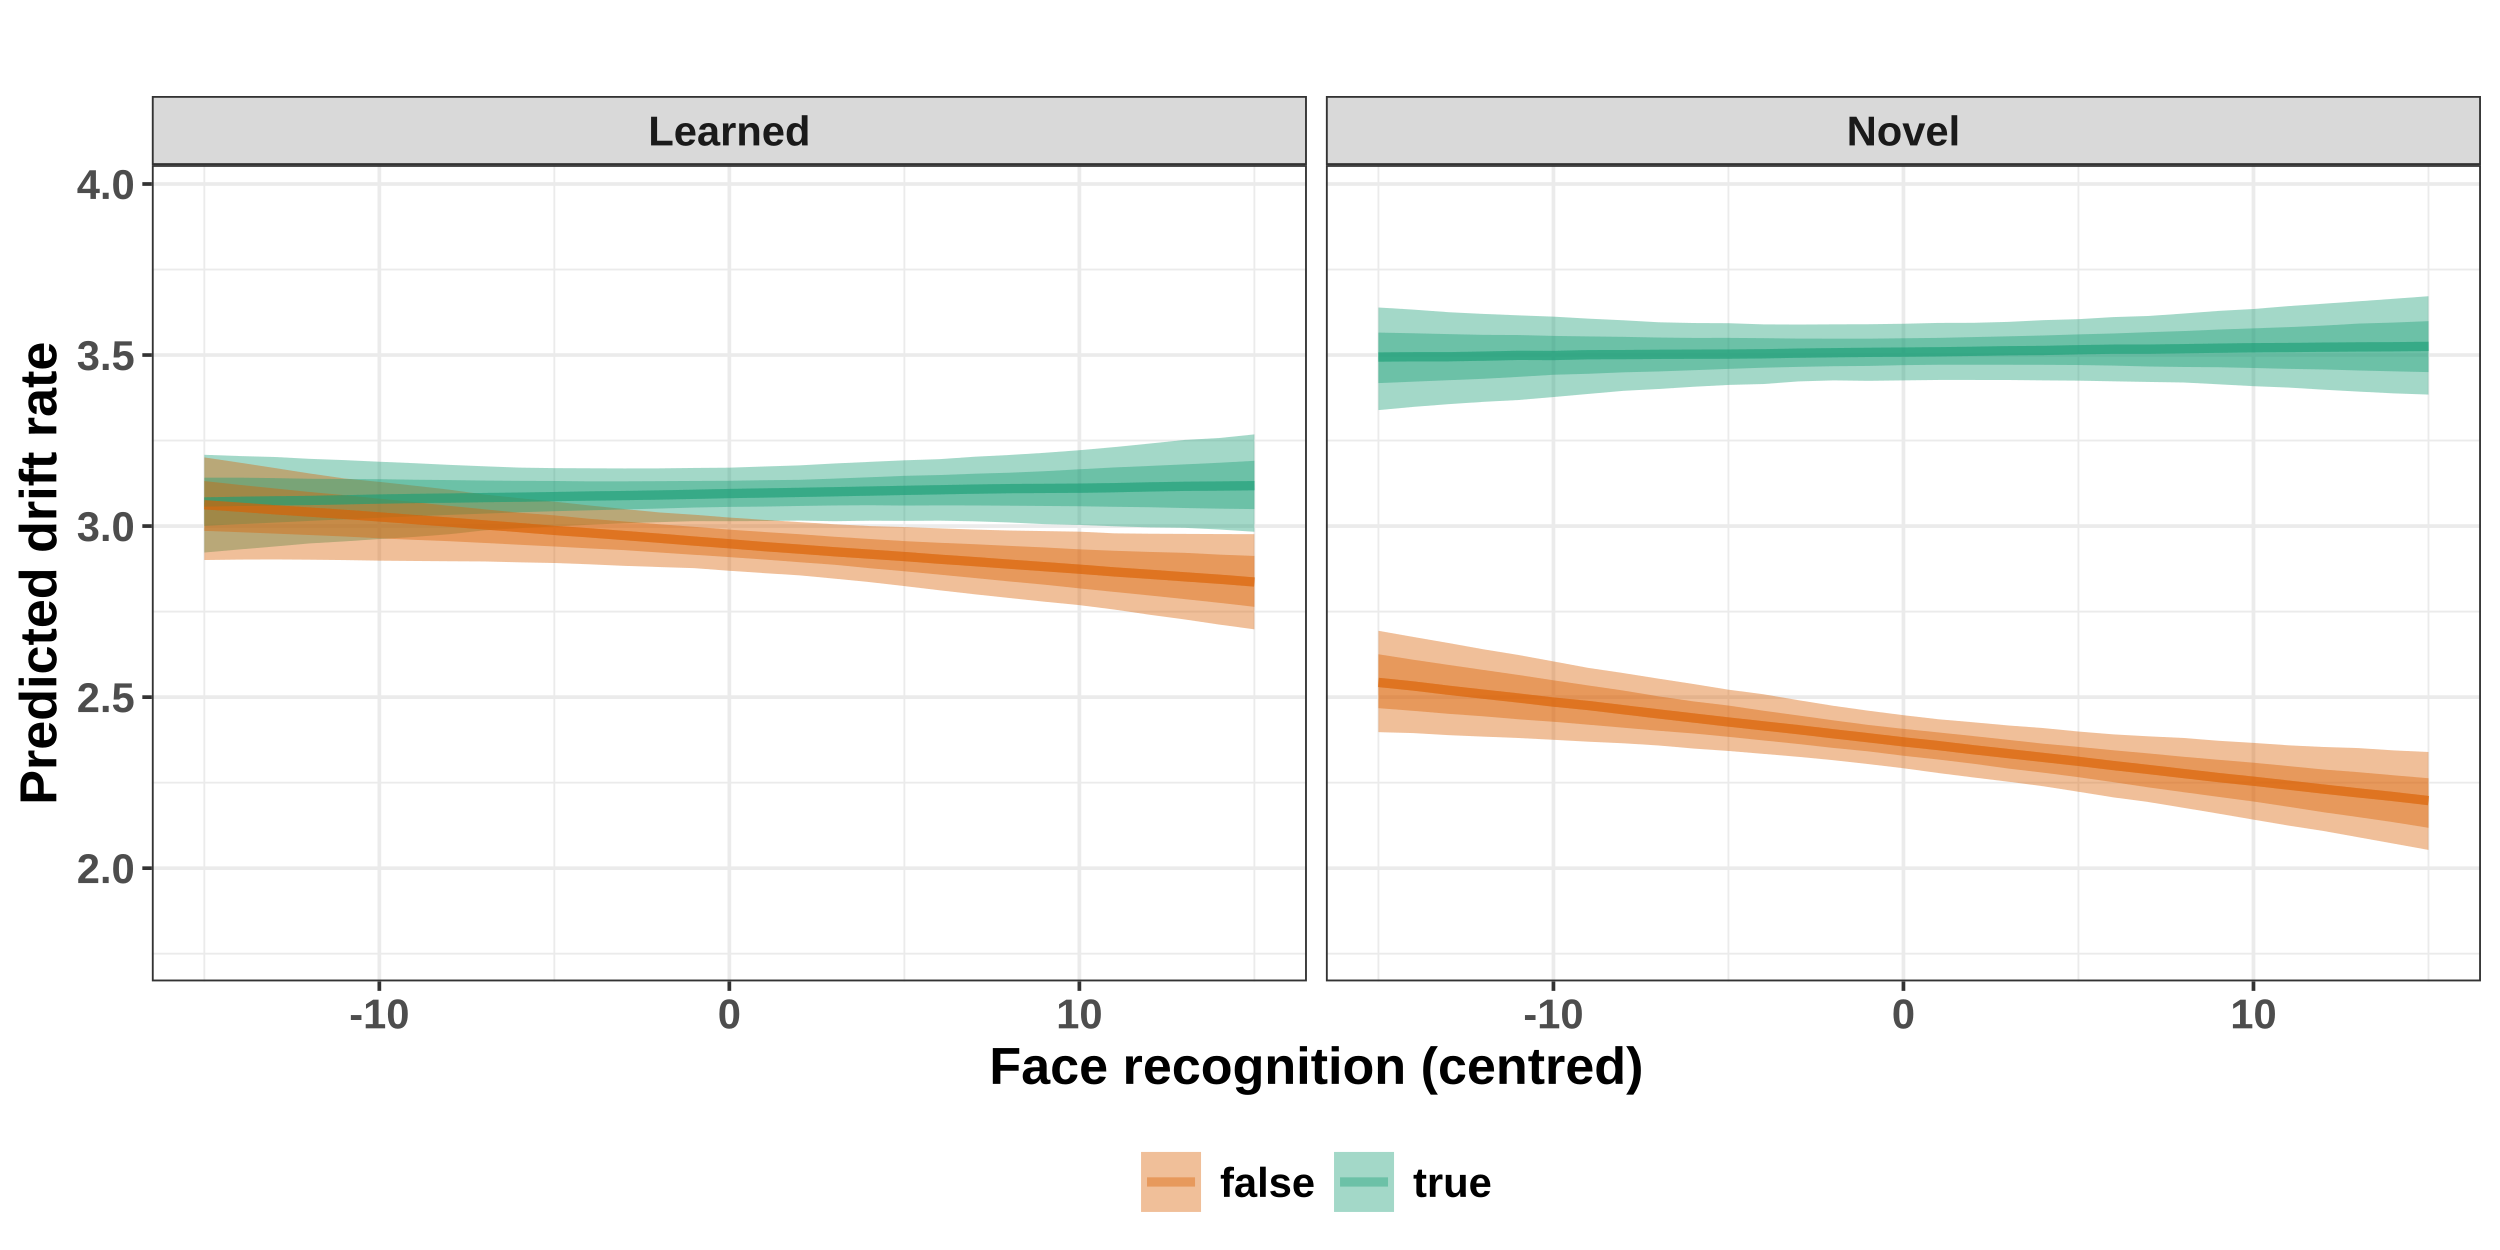
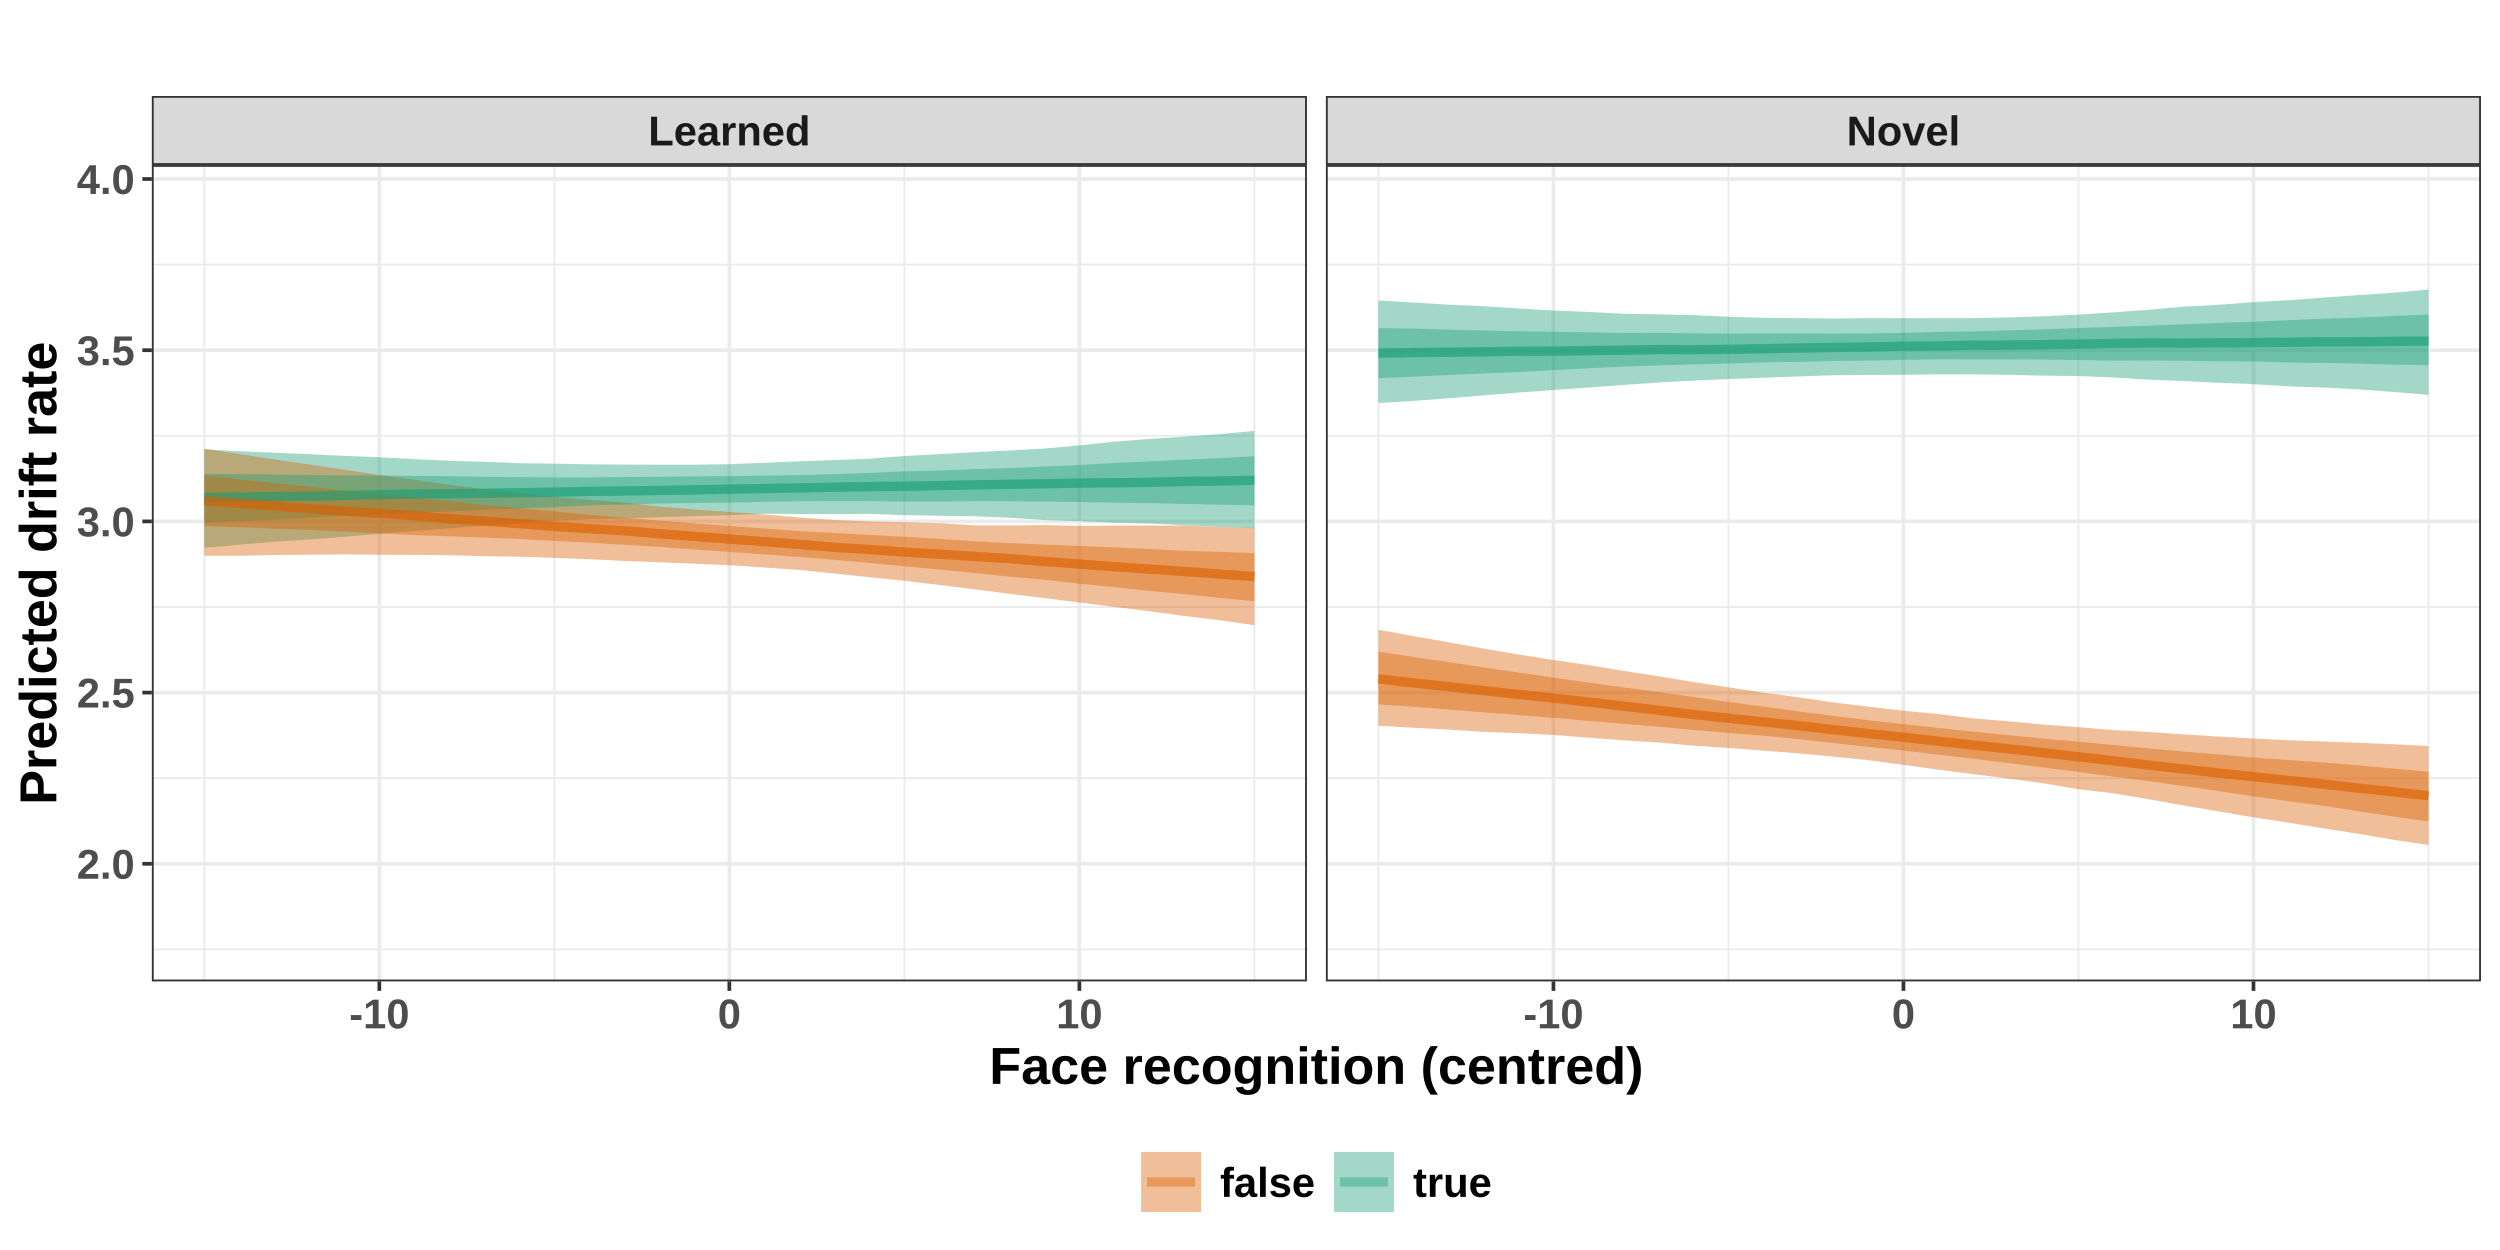
<svg xmlns="http://www.w3.org/2000/svg" width="720.00pt" height="360.00pt" viewBox="0 0 720.00 360.00">
  <g class="svglite">
    <defs>
      <style type="text/css">
    .svglite line, .svglite polyline, .svglite polygon, .svglite path, .svglite rect, .svglite circle {
      fill: none;
      stroke: #000000;
      stroke-linecap: round;
      stroke-linejoin: round;
      stroke-miterlimit: 10.00;
    }
    .svglite text {
      white-space: pre;
    }
    .svglite g.glyphgroup path {
      fill: inherit;
      stroke: none;
    }
  </style>
    </defs>
    <rect width="100%" height="100%" style="stroke: none; fill: #FFFFFF;" />
    <defs>
      <clipPath id="cpMC4wMHw3MjAuMDB8MC4wMHwzNjAuMDA=">
        <rect x="0.00" y="0.00" width="720.00" height="360.00" />
      </clipPath>
    </defs>
    <g clip-path="url(#cpMC4wMHw3MjAuMDB8MC4wMHwzNjAuMDA=)">
      <rect x="0.00" y="0.00" width="720.00" height="360.00" style="stroke-width: 1.07; stroke: #FFFFFF; fill: #FFFFFF;" />
    </g>
    <defs>
      <clipPath id="cpNDMuNzN8Mzc2LjM4fDQ3LjUzfDI4Mi42Mw==">
        <rect x="43.73" y="47.53" width="332.66" height="235.11" />
      </clipPath>
    </defs>
    <g clip-path="url(#cpNDMuNzN8Mzc2LjM4fDQ3LjUzfDI4Mi42Mw==)">
      <rect x="43.73" y="47.53" width="332.66" height="235.11" style="stroke-width: 1.07; stroke: none; fill: #FFFFFF;" />
-       <polyline points="43.73,274.66 376.38,274.66 " style="stroke-width: 0.53; stroke: #EBEBEB; stroke-linecap: butt;" />
-       <polyline points="43.73,225.40 376.38,225.40 " style="stroke-width: 0.53; stroke: #EBEBEB; stroke-linecap: butt;" />
-       <polyline points="43.73,176.14 376.38,176.14 " style="stroke-width: 0.53; stroke: #EBEBEB; stroke-linecap: butt;" />
-       <polyline points="43.73,126.88 376.38,126.88 " style="stroke-width: 0.53; stroke: #EBEBEB; stroke-linecap: butt;" />
-       <polyline points="43.73,77.62 376.38,77.62 " style="stroke-width: 0.53; stroke: #EBEBEB; stroke-linecap: butt;" />
+       <polyline points="43.73,273.43 376.38,273.43 " style="stroke-width: 0.53; stroke: #EBEBEB; stroke-linecap: butt;" />
+       <polyline points="43.73,224.12 376.38,224.12 " style="stroke-width: 0.53; stroke: #EBEBEB; stroke-linecap: butt;" />
+       <polyline points="43.73,174.82 376.38,174.82 " style="stroke-width: 0.53; stroke: #EBEBEB; stroke-linecap: butt;" />
+       <polyline points="43.73,125.51 376.38,125.51 " style="stroke-width: 0.53; stroke: #EBEBEB; stroke-linecap: butt;" />
+       <polyline points="43.73,76.21 376.38,76.21 " style="stroke-width: 0.53; stroke: #EBEBEB; stroke-linecap: butt;" />
      <polyline points="58.85,282.63 58.85,47.53 " style="stroke-width: 0.53; stroke: #EBEBEB; stroke-linecap: butt;" />
      <polyline points="159.65,282.63 159.65,47.53 " style="stroke-width: 0.53; stroke: #EBEBEB; stroke-linecap: butt;" />
      <polyline points="260.46,282.63 260.46,47.53 " style="stroke-width: 0.53; stroke: #EBEBEB; stroke-linecap: butt;" />
      <polyline points="361.26,282.63 361.26,47.53 " style="stroke-width: 0.53; stroke: #EBEBEB; stroke-linecap: butt;" />
-       <polyline points="43.73,250.03 376.38,250.03 " style="stroke-width: 1.07; stroke: #EBEBEB; stroke-linecap: butt;" />
-       <polyline points="43.73,200.77 376.38,200.77 " style="stroke-width: 1.07; stroke: #EBEBEB; stroke-linecap: butt;" />
-       <polyline points="43.73,151.51 376.38,151.51 " style="stroke-width: 1.07; stroke: #EBEBEB; stroke-linecap: butt;" />
-       <polyline points="43.73,102.25 376.38,102.25 " style="stroke-width: 1.07; stroke: #EBEBEB; stroke-linecap: butt;" />
-       <polyline points="43.73,52.99 376.38,52.99 " style="stroke-width: 1.07; stroke: #EBEBEB; stroke-linecap: butt;" />
+       <polyline points="43.73,248.78 376.38,248.78 " style="stroke-width: 1.07; stroke: #EBEBEB; stroke-linecap: butt;" />
+       <polyline points="43.73,199.47 376.38,199.47 " style="stroke-width: 1.07; stroke: #EBEBEB; stroke-linecap: butt;" />
+       <polyline points="43.73,150.16 376.38,150.16 " style="stroke-width: 1.07; stroke: #EBEBEB; stroke-linecap: butt;" />
+       <polyline points="43.73,100.86 376.38,100.86 " style="stroke-width: 1.07; stroke: #EBEBEB; stroke-linecap: butt;" />
+       <polyline points="43.73,51.55 376.38,51.55 " style="stroke-width: 1.07; stroke: #EBEBEB; stroke-linecap: butt;" />
      <polyline points="109.25,282.63 109.25,47.53 " style="stroke-width: 1.07; stroke: #EBEBEB; stroke-linecap: butt;" />
      <polyline points="210.05,282.63 210.05,47.53 " style="stroke-width: 1.07; stroke: #EBEBEB; stroke-linecap: butt;" />
      <polyline points="310.86,282.63 310.86,47.53 " style="stroke-width: 1.07; stroke: #EBEBEB; stroke-linecap: butt;" />
-       <polygon points="58.85,130.98 68.93,131.34 79.01,131.61 89.09,132.14 99.17,132.51 109.25,132.98 119.33,133.40 129.41,133.88 139.49,134.29 149.57,134.67 159.65,134.82 169.73,134.87 179.81,134.91 189.89,134.89 199.97,134.77 210.05,134.69 220.14,134.35 230.22,134.03 240.30,133.48 250.38,133.02 260.46,132.57 270.54,132.24 280.62,131.54 290.70,131.03 300.78,130.41 310.86,129.66 320.94,128.76 331.02,127.75 341.10,126.70 351.18,126.14 361.26,125.10 361.26,153.15 351.18,152.50 341.10,152.01 331.02,151.88 320.94,151.57 310.86,151.19 300.78,150.95 290.70,150.47 280.62,150.14 270.54,149.95 260.46,150.02 250.38,149.96 240.30,150.11 230.22,149.93 220.14,150.05 210.05,150.11 199.97,150.09 189.89,150.38 179.81,150.69 169.73,151.13 159.65,151.62 149.57,152.11 139.49,152.74 129.41,153.85 119.33,154.63 109.25,155.24 99.17,155.92 89.09,156.51 79.01,157.40 68.93,158.24 58.85,159.13 " style="stroke-width: 0.00; stroke: none; stroke-linecap: butt; fill: #1B9E77; fill-opacity: 0.40;" />
-       <polygon points="58.85,131.74 68.93,133.23 79.01,134.78 89.09,136.35 99.17,137.80 109.25,138.78 119.33,139.88 129.41,141.03 139.49,142.43 149.57,143.47 159.65,144.47 169.73,145.57 179.81,146.61 189.89,147.58 199.97,148.25 210.05,149.05 220.14,149.73 230.22,150.37 240.30,150.98 250.38,151.50 260.46,151.79 270.54,152.16 280.62,152.51 290.70,152.79 300.78,152.95 310.86,153.12 320.94,153.60 331.02,153.71 341.10,153.76 351.18,153.81 361.26,153.84 361.26,181.25 351.18,179.89 341.10,178.39 331.02,177.04 320.94,175.56 310.86,174.28 300.78,173.29 290.70,172.23 280.62,171.15 270.54,170.00 260.46,168.80 250.38,167.64 240.30,166.65 230.22,165.70 220.14,165.07 210.05,164.39 199.97,163.63 189.89,163.31 179.81,162.97 169.73,162.52 159.65,162.15 149.57,161.95 139.49,161.70 129.41,161.64 119.33,161.56 109.25,161.47 99.17,161.30 89.09,161.19 79.01,161.12 68.93,161.16 58.85,161.29 " style="stroke-width: 0.00; stroke: none; stroke-linecap: butt; fill: #D95F02; fill-opacity: 0.40;" />
-       <polygon points="58.85,137.57 68.93,137.56 79.01,137.69 89.09,137.88 99.17,137.95 109.25,138.00 119.33,138.16 129.41,138.26 139.49,138.40 149.57,138.48 159.65,138.52 169.73,138.63 179.81,138.62 189.89,138.57 199.97,138.51 210.05,138.46 220.14,138.30 230.22,138.19 240.30,137.84 250.38,137.45 260.46,137.04 270.54,136.81 280.62,136.43 290.70,136.14 300.78,135.71 310.86,135.15 320.94,134.62 331.02,134.19 341.10,133.74 351.18,133.27 361.26,132.71 361.26,146.62 351.18,146.49 341.10,146.31 331.02,146.08 320.94,145.96 310.86,145.80 300.78,145.72 290.70,145.64 280.62,145.57 270.54,145.55 260.46,145.60 250.38,145.51 240.30,145.57 230.22,145.72 220.14,145.89 210.05,145.99 199.97,146.17 189.89,146.46 179.81,146.72 169.73,146.97 159.65,147.23 149.57,147.54 139.49,147.93 129.41,148.29 119.33,148.68 109.25,149.10 99.17,149.56 89.09,150.02 79.01,150.51 68.93,150.96 58.85,151.46 " style="stroke-width: 0.00; stroke: none; stroke-linecap: butt; fill: #1B9E77; fill-opacity: 0.40;" />
-       <polygon points="58.85,138.54 68.93,139.64 79.01,140.66 89.09,141.68 99.17,142.61 109.25,143.62 119.33,144.62 129.41,145.69 139.49,146.67 149.57,147.66 159.65,148.42 169.73,149.41 179.81,150.20 189.89,150.99 199.97,151.73 210.05,152.53 220.14,153.22 230.22,153.85 240.30,154.58 250.38,155.22 260.46,155.84 270.54,156.32 280.62,156.73 290.70,157.21 300.78,157.66 310.86,158.21 320.94,158.62 331.02,158.95 341.10,159.21 351.18,159.73 361.26,160.12 361.26,174.77 351.18,173.62 341.10,172.54 331.02,171.49 320.94,170.48 310.86,169.46 300.78,168.39 290.70,167.46 280.62,166.47 270.54,165.50 260.46,164.53 250.38,163.64 240.30,162.65 230.22,161.92 220.14,161.15 210.05,160.45 199.97,159.79 189.89,159.12 179.81,158.44 169.73,157.94 159.65,157.39 149.57,156.89 139.49,156.37 129.41,155.87 119.33,155.48 109.25,155.04 99.17,154.51 89.09,154.09 79.01,153.67 68.93,153.27 58.85,152.89 " style="stroke-width: 0.00; stroke: none; stroke-linecap: butt; fill: #D95F02; fill-opacity: 0.40;" />
-       <polyline points="58.85,144.57 68.93,144.39 79.01,144.25 89.09,144.14 99.17,143.94 109.25,143.73 119.33,143.56 129.41,143.45 139.49,143.30 149.57,143.19 159.65,143.02 169.73,142.85 179.81,142.72 189.89,142.56 199.97,142.36 210.05,142.14 220.14,141.98 230.22,141.81 240.30,141.62 250.38,141.43 260.46,141.23 270.54,141.05 280.62,140.87 290.70,140.72 300.78,140.66 310.86,140.60 320.94,140.45 331.02,140.23 341.10,140.06 351.18,139.98 361.26,139.87 " style="stroke-width: 2.67; stroke: #1B9E77; stroke-opacity: 0.40; stroke-linecap: butt;" />
-       <polyline points="58.85,144.57 68.93,144.39 79.01,144.25 89.09,144.14 99.17,143.94 109.25,143.73 119.33,143.56 129.41,143.45 139.49,143.30 149.57,143.19 159.65,143.02 169.73,142.85 179.81,142.72 189.89,142.56 199.97,142.36 210.05,142.14 220.14,141.98 230.22,141.81 240.30,141.62 250.38,141.43 260.46,141.23 270.54,141.05 280.62,140.87 290.70,140.72 300.78,140.66 310.86,140.60 320.94,140.45 331.02,140.23 341.10,140.06 351.18,139.98 361.26,139.87 " style="stroke-width: 2.67; stroke: #1B9E77; stroke-opacity: 0.40; stroke-linecap: butt;" />
-       <polyline points="58.85,145.37 68.93,146.07 79.01,146.81 89.09,147.48 99.17,148.14 109.25,148.87 119.33,149.63 129.41,150.37 139.49,151.17 149.57,151.94 159.65,152.76 169.73,153.46 179.81,154.23 189.89,155.01 199.97,155.83 210.05,156.60 220.14,157.43 230.22,158.15 240.30,158.91 250.38,159.59 260.46,160.29 270.54,161.05 280.62,161.74 290.70,162.48 300.78,163.20 310.86,163.92 320.94,164.71 331.02,165.39 341.10,166.12 351.18,166.82 361.26,167.62 " style="stroke-width: 2.67; stroke: #D95F02; stroke-opacity: 0.40; stroke-linecap: butt;" />
-       <polyline points="58.85,145.37 68.93,146.07 79.01,146.81 89.09,147.48 99.17,148.14 109.25,148.87 119.33,149.63 129.41,150.37 139.49,151.17 149.57,151.94 159.65,152.76 169.73,153.46 179.81,154.23 189.89,155.01 199.97,155.83 210.05,156.60 220.14,157.43 230.22,158.15 240.30,158.91 250.38,159.59 260.46,160.29 270.54,161.05 280.62,161.74 290.70,162.48 300.78,163.20 310.86,163.92 320.94,164.71 331.02,165.39 341.10,166.12 351.18,166.82 361.26,167.62 " style="stroke-width: 2.67; stroke: #D95F02; stroke-opacity: 0.40; stroke-linecap: butt;" />
+       <polygon points="58.85,129.41 68.93,129.95 79.01,130.39 89.09,130.82 99.17,131.29 109.25,131.68 119.33,132.23 129.41,132.70 139.49,133.00 149.57,133.39 159.65,133.53 169.73,133.73 179.81,133.80 189.89,133.84 199.97,133.85 210.05,133.67 220.14,133.29 230.22,132.84 240.30,132.50 250.38,132.10 260.46,131.33 270.54,130.80 280.62,130.22 290.70,129.75 300.78,129.18 310.86,128.27 320.94,127.19 331.02,126.41 341.10,125.75 351.18,125.04 361.26,124.09 361.26,152.14 351.18,151.75 341.10,151.28 331.02,150.77 320.94,150.55 310.86,150.11 300.78,149.77 290.70,149.10 280.62,148.69 270.54,148.54 260.46,148.35 250.38,148.00 240.30,148.06 230.22,148.04 220.14,147.95 210.05,148.39 199.97,148.64 189.89,148.98 179.81,149.33 169.73,149.48 159.65,150.06 149.57,150.76 139.49,151.40 129.41,152.14 119.33,152.94 109.25,153.71 99.17,154.59 89.09,155.36 79.01,156.02 68.93,156.86 58.85,157.74 " style="stroke-width: 0.00; stroke: none; stroke-linecap: butt; fill: #1B9E77; fill-opacity: 0.40;" />
+       <polygon points="58.85,129.23 68.93,130.78 79.01,132.30 89.09,133.78 99.17,135.30 109.25,136.79 119.33,138.18 129.41,139.64 139.49,140.90 149.57,141.97 159.65,143.06 169.73,143.96 179.81,144.76 189.89,145.89 199.97,146.71 210.05,147.45 220.14,148.14 230.22,149.02 240.30,149.75 250.38,150.17 260.46,150.39 270.54,150.68 280.62,151.29 290.70,151.32 300.78,151.23 310.86,151.47 320.94,151.37 331.02,151.35 341.10,151.35 351.18,151.76 361.26,152.04 361.26,180.06 351.18,178.62 341.10,177.41 331.02,176.04 320.94,174.81 310.86,173.53 300.78,172.26 290.70,171.02 280.62,169.71 270.54,168.48 260.46,167.27 250.38,166.24 240.30,165.17 230.22,164.16 220.14,163.44 210.05,162.77 199.97,162.34 189.89,161.94 179.81,161.55 169.73,161.05 159.65,160.67 149.57,160.34 139.49,160.16 129.41,159.91 119.33,159.80 109.25,159.76 99.17,159.67 89.09,159.77 79.01,159.84 68.93,160.07 58.85,160.07 " style="stroke-width: 0.00; stroke: none; stroke-linecap: butt; fill: #D95F02; fill-opacity: 0.40;" />
+       <polygon points="58.85,136.48 68.93,136.58 79.01,136.68 89.09,136.80 99.17,136.92 109.25,136.96 119.33,137.04 129.41,137.14 139.49,137.32 149.57,137.42 159.65,137.52 169.73,137.52 179.81,137.37 189.89,137.31 199.97,137.20 210.05,137.12 220.14,137.00 230.22,136.82 240.30,136.55 250.38,136.21 260.46,135.76 270.54,135.52 280.62,135.10 290.70,134.82 300.78,134.36 310.86,133.91 320.94,133.32 331.02,132.88 341.10,132.38 351.18,131.95 361.26,131.38 361.26,145.53 351.18,145.34 341.10,145.15 331.02,144.89 320.94,144.74 310.86,144.57 300.78,144.45 290.70,144.36 280.62,144.35 270.54,144.43 260.46,144.46 250.38,144.34 240.30,144.32 230.22,144.37 220.14,144.54 210.05,144.73 199.97,144.84 189.89,145.02 179.81,145.29 169.73,145.56 159.65,146.00 149.57,146.43 139.49,146.87 129.41,147.26 119.33,147.74 109.25,148.19 99.17,148.55 89.09,149.06 79.01,149.68 68.93,150.11 58.85,150.61 " style="stroke-width: 0.00; stroke: none; stroke-linecap: butt; fill: #1B9E77; fill-opacity: 0.40;" />
+       <polygon points="58.85,136.91 68.93,138.02 79.01,139.14 89.09,140.20 99.17,141.26 109.25,142.22 119.33,143.26 129.41,144.38 139.49,145.45 149.57,146.34 159.65,147.28 169.73,148.25 179.81,149.14 189.89,149.93 199.97,150.75 210.05,151.48 220.14,152.19 230.22,152.96 240.30,153.50 250.38,154.05 260.46,154.58 270.54,155.18 280.62,155.88 290.70,156.41 300.78,156.83 310.86,157.25 320.94,157.62 331.02,158.12 341.10,158.62 351.18,158.94 361.26,159.28 361.26,173.15 351.18,172.18 341.10,171.12 331.02,170.18 320.94,169.11 310.86,168.10 300.78,166.98 290.70,166.08 280.62,165.01 270.54,164.04 260.46,163.09 250.38,162.14 240.30,161.25 230.22,160.40 220.14,159.67 210.05,158.94 199.97,158.28 189.89,157.50 179.81,156.89 169.73,156.29 159.65,155.78 149.57,155.25 139.49,154.83 129.41,154.45 119.33,154.12 109.25,153.60 99.17,153.11 89.09,152.62 79.01,152.27 68.93,151.81 58.85,151.52 " style="stroke-width: 0.00; stroke: none; stroke-linecap: butt; fill: #D95F02; fill-opacity: 0.40;" />
+       <polyline points="58.85,143.30 68.93,143.18 79.01,142.98 89.09,142.91 99.17,142.69 109.25,142.43 119.33,142.29 129.41,142.19 139.49,142.08 149.57,141.89 159.65,141.74 169.73,141.52 179.81,141.40 189.89,141.23 199.97,141.09 210.05,140.88 220.14,140.71 230.22,140.51 240.30,140.30 250.38,140.14 260.46,140.04 270.54,139.85 280.62,139.63 290.70,139.48 300.78,139.32 310.86,139.13 320.94,139.04 331.02,138.91 341.10,138.66 351.18,138.52 361.26,138.34 " style="stroke-width: 2.67; stroke: #1B9E77; stroke-opacity: 0.40; stroke-linecap: butt;" />
+       <polyline points="58.85,143.30 68.93,143.18 79.01,142.98 89.09,142.91 99.17,142.69 109.25,142.43 119.33,142.29 129.41,142.19 139.49,142.08 149.57,141.89 159.65,141.74 169.73,141.52 179.81,141.40 189.89,141.23 199.97,141.09 210.05,140.88 220.14,140.71 230.22,140.51 240.30,140.30 250.38,140.14 260.46,140.04 270.54,139.85 280.62,139.63 290.70,139.48 300.78,139.32 310.86,139.13 320.94,139.04 331.02,138.91 341.10,138.66 351.18,138.52 361.26,138.34 " style="stroke-width: 2.67; stroke: #1B9E77; stroke-opacity: 0.40; stroke-linecap: butt;" />
+       <polyline points="58.85,144.22 68.93,144.94 79.01,145.72 89.09,146.50 99.17,147.23 109.25,147.84 119.33,148.54 129.41,149.39 139.49,150.08 149.57,150.81 159.65,151.61 169.73,152.26 179.81,152.86 189.89,153.71 199.97,154.48 210.05,155.25 220.14,155.99 230.22,156.78 240.30,157.64 250.38,158.26 260.46,159.00 270.54,159.60 280.62,160.25 290.70,160.88 300.78,161.71 310.86,162.45 320.94,163.22 331.02,163.90 341.10,164.59 351.18,165.33 361.26,166.07 " style="stroke-width: 2.67; stroke: #D95F02; stroke-opacity: 0.40; stroke-linecap: butt;" />
+       <polyline points="58.85,144.22 68.93,144.94 79.01,145.72 89.09,146.50 99.17,147.23 109.25,147.84 119.33,148.54 129.41,149.39 139.49,150.08 149.57,150.81 159.65,151.61 169.73,152.26 179.81,152.86 189.89,153.71 199.97,154.48 210.05,155.25 220.14,155.99 230.22,156.78 240.30,157.64 250.38,158.26 260.46,159.00 270.54,159.60 280.62,160.25 290.70,160.88 300.78,161.71 310.86,162.45 320.94,163.22 331.02,163.90 341.10,164.59 351.18,165.33 361.26,166.07 " style="stroke-width: 2.67; stroke: #D95F02; stroke-opacity: 0.40; stroke-linecap: butt;" />
      <rect x="43.73" y="47.53" width="332.66" height="235.11" style="stroke-width: 1.07; stroke: #333333;" />
    </g>
    <g clip-path="url(#cpMC4wMHw3MjAuMDB8MC4wMHwzNjAuMDA=)">
</g>
    <defs>
      <clipPath id="cpMzgxLjg2fDcxNC41Mnw0Ny41M3wyODIuNjM=">
        <rect x="381.86" y="47.53" width="332.66" height="235.11" />
      </clipPath>
    </defs>
    <g clip-path="url(#cpMzgxLjg2fDcxNC41Mnw0Ny41M3wyODIuNjM=)">
      <rect x="381.86" y="47.53" width="332.66" height="235.11" style="stroke-width: 1.07; stroke: none; fill: #FFFFFF;" />
-       <polyline points="381.86,274.66 714.52,274.66 " style="stroke-width: 0.53; stroke: #EBEBEB; stroke-linecap: butt;" />
-       <polyline points="381.86,225.40 714.52,225.40 " style="stroke-width: 0.53; stroke: #EBEBEB; stroke-linecap: butt;" />
-       <polyline points="381.86,176.14 714.52,176.14 " style="stroke-width: 0.53; stroke: #EBEBEB; stroke-linecap: butt;" />
-       <polyline points="381.86,126.88 714.52,126.88 " style="stroke-width: 0.53; stroke: #EBEBEB; stroke-linecap: butt;" />
-       <polyline points="381.86,77.62 714.52,77.62 " style="stroke-width: 0.53; stroke: #EBEBEB; stroke-linecap: butt;" />
+       <polyline points="381.86,273.43 714.52,273.43 " style="stroke-width: 0.53; stroke: #EBEBEB; stroke-linecap: butt;" />
+       <polyline points="381.86,224.12 714.52,224.12 " style="stroke-width: 0.53; stroke: #EBEBEB; stroke-linecap: butt;" />
+       <polyline points="381.86,174.82 714.52,174.82 " style="stroke-width: 0.53; stroke: #EBEBEB; stroke-linecap: butt;" />
+       <polyline points="381.86,125.51 714.52,125.51 " style="stroke-width: 0.53; stroke: #EBEBEB; stroke-linecap: butt;" />
+       <polyline points="381.86,76.21 714.52,76.21 " style="stroke-width: 0.53; stroke: #EBEBEB; stroke-linecap: butt;" />
      <polyline points="396.98,282.63 396.98,47.53 " style="stroke-width: 0.53; stroke: #EBEBEB; stroke-linecap: butt;" />
      <polyline points="497.79,282.63 497.79,47.53 " style="stroke-width: 0.53; stroke: #EBEBEB; stroke-linecap: butt;" />
      <polyline points="598.59,282.63 598.59,47.53 " style="stroke-width: 0.53; stroke: #EBEBEB; stroke-linecap: butt;" />
      <polyline points="699.40,282.63 699.40,47.53 " style="stroke-width: 0.53; stroke: #EBEBEB; stroke-linecap: butt;" />
-       <polyline points="381.86,250.03 714.52,250.03 " style="stroke-width: 1.07; stroke: #EBEBEB; stroke-linecap: butt;" />
-       <polyline points="381.86,200.77 714.52,200.77 " style="stroke-width: 1.07; stroke: #EBEBEB; stroke-linecap: butt;" />
-       <polyline points="381.86,151.51 714.52,151.51 " style="stroke-width: 1.07; stroke: #EBEBEB; stroke-linecap: butt;" />
-       <polyline points="381.86,102.25 714.52,102.25 " style="stroke-width: 1.07; stroke: #EBEBEB; stroke-linecap: butt;" />
-       <polyline points="381.86,52.99 714.52,52.99 " style="stroke-width: 1.07; stroke: #EBEBEB; stroke-linecap: butt;" />
+       <polyline points="381.86,248.78 714.52,248.78 " style="stroke-width: 1.07; stroke: #EBEBEB; stroke-linecap: butt;" />
+       <polyline points="381.86,199.47 714.52,199.47 " style="stroke-width: 1.07; stroke: #EBEBEB; stroke-linecap: butt;" />
+       <polyline points="381.86,150.16 714.52,150.16 " style="stroke-width: 1.07; stroke: #EBEBEB; stroke-linecap: butt;" />
+       <polyline points="381.86,100.86 714.52,100.86 " style="stroke-width: 1.07; stroke: #EBEBEB; stroke-linecap: butt;" />
+       <polyline points="381.86,51.55 714.52,51.55 " style="stroke-width: 1.07; stroke: #EBEBEB; stroke-linecap: butt;" />
      <polyline points="447.39,282.63 447.39,47.53 " style="stroke-width: 1.07; stroke: #EBEBEB; stroke-linecap: butt;" />
      <polyline points="548.19,282.63 548.19,47.53 " style="stroke-width: 1.07; stroke: #EBEBEB; stroke-linecap: butt;" />
      <polyline points="649.00,282.63 649.00,47.53 " style="stroke-width: 1.07; stroke: #EBEBEB; stroke-linecap: butt;" />
-       <polygon points="396.98,88.56 407.06,89.17 417.14,89.91 427.23,90.41 437.31,90.82 447.39,91.19 457.47,91.77 467.55,92.24 477.63,92.81 487.71,93.03 497.79,93.08 507.87,93.42 517.95,93.47 528.03,93.41 538.11,93.38 548.19,93.24 558.27,93.00 568.35,92.97 578.43,92.70 588.51,92.20 598.59,91.92 608.67,91.32 618.76,91.00 628.84,90.30 638.92,89.54 649.00,88.99 659.08,88.16 669.16,87.47 679.24,86.77 689.32,86.05 699.40,85.31 699.40,113.64 689.32,113.29 679.24,112.78 669.16,112.23 659.08,111.62 649.00,111.22 638.92,110.68 628.84,110.16 618.76,110.00 608.67,109.82 598.59,109.63 588.51,109.55 578.43,109.44 568.35,109.43 558.27,109.43 548.19,109.55 538.11,109.68 528.03,109.55 517.95,109.85 507.87,110.60 497.79,110.86 487.71,111.39 477.63,112.03 467.55,112.56 457.47,113.45 447.39,114.34 437.31,115.20 427.23,115.73 417.14,116.40 407.06,117.18 396.98,118.11 " style="stroke-width: 0.00; stroke: none; stroke-linecap: butt; fill: #1B9E77; fill-opacity: 0.40;" />
-       <polygon points="396.98,181.67 407.06,183.45 417.14,185.19 427.23,187.00 437.31,188.64 447.39,190.49 457.47,192.36 467.55,193.85 477.63,195.45 487.71,197.00 497.79,198.63 507.87,199.95 517.95,201.66 528.03,203.28 538.11,204.69 548.19,205.98 558.27,207.15 568.35,208.02 578.43,208.94 588.51,209.69 598.59,210.68 608.67,211.50 618.76,212.06 628.84,212.54 638.92,213.34 649.00,213.95 659.08,214.65 669.16,215.14 679.24,215.45 689.32,216.11 699.40,216.58 699.40,244.78 689.32,242.96 679.24,241.14 669.16,239.33 659.08,237.77 649.00,236.06 638.92,234.33 628.84,232.65 618.76,230.99 608.67,229.65 598.59,228.03 588.51,226.45 578.43,225.14 568.35,223.91 558.27,222.64 548.19,221.26 538.11,220.06 528.03,218.94 517.95,217.97 507.87,217.12 497.79,216.28 487.71,215.58 477.63,214.70 467.55,214.07 457.47,213.61 447.39,213.06 437.31,212.55 427.23,212.15 417.14,211.72 407.06,211.13 396.98,210.86 " style="stroke-width: 0.00; stroke: none; stroke-linecap: butt; fill: #D95F02; fill-opacity: 0.40;" />
-       <polygon points="396.98,95.78 407.06,95.98 417.14,96.22 427.23,96.44 437.31,96.49 447.39,96.74 457.47,96.89 467.55,97.01 477.63,97.21 487.71,97.32 497.79,97.31 507.87,97.39 517.95,97.52 528.03,97.53 538.11,97.54 548.19,97.42 558.27,97.31 568.35,97.08 578.43,96.86 588.51,96.62 598.59,96.30 608.67,96.04 618.76,95.67 628.84,95.34 638.92,94.91 649.00,94.56 659.08,94.21 669.16,93.77 679.24,93.19 689.32,92.90 699.40,92.49 699.40,107.17 689.32,106.94 679.24,106.70 669.16,106.40 659.08,106.23 649.00,105.98 638.92,105.76 628.84,105.69 618.76,105.55 608.67,105.29 598.59,105.13 588.51,105.07 578.43,105.05 568.35,105.05 558.27,105.05 548.19,105.16 538.11,105.39 528.03,105.47 517.95,105.66 507.87,105.90 497.79,106.24 487.71,106.62 477.63,106.98 467.55,107.23 457.47,107.65 447.39,107.93 437.31,108.54 427.23,109.09 417.14,109.50 407.06,109.92 396.98,110.33 " style="stroke-width: 0.00; stroke: none; stroke-linecap: butt; fill: #1B9E77; fill-opacity: 0.40;" />
-       <polygon points="396.98,188.43 407.06,190.01 417.14,191.49 427.23,192.95 437.31,194.39 447.39,195.93 457.47,197.42 467.55,198.88 477.63,200.55 487.71,202.00 497.79,203.20 507.87,204.69 517.95,206.06 528.03,207.46 538.11,208.79 548.19,209.91 558.27,210.94 568.35,211.99 578.43,213.08 588.51,214.19 598.59,215.10 608.67,216.08 618.76,216.98 628.84,217.95 638.92,218.82 649.00,219.66 659.08,220.63 669.16,221.62 679.24,222.39 689.32,223.28 699.40,224.13 699.40,238.41 689.32,236.80 679.24,235.34 669.16,233.93 659.08,232.36 649.00,230.84 638.92,229.50 628.84,228.15 618.76,226.77 608.67,225.27 598.59,223.83 588.51,222.54 578.43,221.35 568.35,219.96 558.27,218.75 548.19,217.66 538.11,216.40 528.03,215.41 517.95,214.28 507.87,213.25 497.79,212.21 487.71,211.24 477.63,210.46 467.55,209.58 457.47,208.72 447.39,207.87 437.31,207.16 427.23,206.30 417.14,205.58 407.06,204.73 396.98,203.95 " style="stroke-width: 0.00; stroke: none; stroke-linecap: butt; fill: #D95F02; fill-opacity: 0.40;" />
-       <polyline points="396.98,102.83 407.06,102.74 417.14,102.74 427.23,102.57 437.31,102.34 447.39,102.39 457.47,102.15 467.55,102.13 477.63,102.05 487.71,102.02 497.79,101.98 507.87,101.89 517.95,101.71 528.03,101.58 538.11,101.48 548.19,101.41 558.27,101.31 568.35,101.18 578.43,101.01 588.51,100.94 598.59,100.72 608.67,100.57 618.76,100.56 628.84,100.42 638.92,100.28 649.00,100.14 659.08,100.09 669.16,99.99 679.24,99.91 689.32,99.86 699.40,99.76 " style="stroke-width: 2.67; stroke: #1B9E77; stroke-opacity: 0.40; stroke-linecap: butt;" />
-       <polyline points="396.98,102.83 407.06,102.74 417.14,102.74 427.23,102.57 437.31,102.34 447.39,102.39 457.47,102.15 467.55,102.13 477.63,102.05 487.71,102.02 497.79,101.98 507.87,101.89 517.95,101.71 528.03,101.58 538.11,101.48 548.19,101.41 558.27,101.31 568.35,101.18 578.43,101.01 588.51,100.94 598.59,100.72 608.67,100.57 618.76,100.56 628.84,100.42 638.92,100.28 649.00,100.14 659.08,100.09 669.16,99.99 679.24,99.91 689.32,99.86 699.40,99.76 " style="stroke-width: 2.67; stroke: #1B9E77; stroke-opacity: 0.40; stroke-linecap: butt;" />
-       <polyline points="396.98,196.54 407.06,197.57 417.14,198.79 427.23,199.92 437.31,201.03 447.39,202.20 457.47,203.20 467.55,204.41 477.63,205.61 487.71,206.78 497.79,207.94 507.87,209.05 517.95,210.15 528.03,211.34 538.11,212.48 548.19,213.66 558.27,214.73 568.35,215.93 578.43,217.04 588.51,218.15 598.59,219.27 608.67,220.48 618.76,221.61 628.84,222.78 638.92,223.94 649.00,224.99 659.08,226.12 669.16,227.26 679.24,228.36 689.32,229.41 699.40,230.58 " style="stroke-width: 2.67; stroke: #D95F02; stroke-opacity: 0.40; stroke-linecap: butt;" />
-       <polyline points="396.98,196.54 407.06,197.57 417.14,198.79 427.23,199.92 437.31,201.03 447.39,202.20 457.47,203.20 467.55,204.41 477.63,205.61 487.71,206.78 497.79,207.94 507.87,209.05 517.95,210.15 528.03,211.34 538.11,212.48 548.19,213.66 558.27,214.73 568.35,215.93 578.43,217.04 588.51,218.15 598.59,219.27 608.67,220.48 618.76,221.61 628.84,222.78 638.92,223.94 649.00,224.99 659.08,226.12 669.16,227.26 679.24,228.36 689.32,229.41 699.40,230.58 " style="stroke-width: 2.67; stroke: #D95F02; stroke-opacity: 0.40; stroke-linecap: butt;" />
+       <polygon points="396.98,86.52 407.06,87.13 417.14,87.74 427.23,88.18 437.31,88.84 447.39,89.45 457.47,89.83 467.55,90.36 477.63,90.51 487.71,90.76 497.79,91.21 507.87,91.52 517.95,91.63 528.03,91.72 538.11,91.62 548.19,91.64 558.27,91.63 568.35,91.61 578.43,91.42 588.51,91.09 598.59,90.61 608.67,89.96 618.76,89.22 628.84,88.32 638.92,87.78 649.00,87.01 659.08,86.45 669.16,85.71 679.24,84.97 689.32,84.31 699.40,83.39 699.40,113.70 689.32,112.89 679.24,112.14 669.16,111.61 659.08,111.27 649.00,110.64 638.92,110.25 628.84,109.74 618.76,109.35 608.67,108.71 598.59,108.30 588.51,108.18 578.43,107.94 568.35,107.83 558.27,107.80 548.19,107.96 538.11,107.98 528.03,108.07 517.95,108.41 507.87,108.79 497.79,109.18 487.71,109.62 477.63,110.16 467.55,110.87 457.47,111.60 447.39,112.32 437.31,113.06 427.23,113.88 417.14,114.70 407.06,115.46 396.98,116.08 " style="stroke-width: 0.00; stroke: none; stroke-linecap: butt; fill: #1B9E77; fill-opacity: 0.40;" />
+       <polygon points="396.98,181.36 407.06,183.20 417.14,184.97 427.23,186.79 437.31,188.49 447.39,190.10 457.47,191.53 467.55,193.22 477.63,194.75 487.71,196.43 497.79,197.95 507.87,199.48 517.95,200.81 528.03,202.31 538.11,203.53 548.19,204.69 558.27,205.65 568.35,206.91 578.43,207.72 588.51,208.68 598.59,209.41 608.67,210.27 618.76,210.80 628.84,211.50 638.92,212.13 649.00,212.69 659.08,213.19 669.16,213.55 679.24,213.92 689.32,214.34 699.40,214.84 699.40,243.34 689.32,241.87 679.24,240.14 669.16,238.57 659.08,236.93 649.00,235.40 638.92,233.68 628.84,231.98 618.76,230.16 608.67,228.50 598.59,227.31 588.51,225.60 578.43,224.22 568.35,222.97 558.27,221.67 548.19,220.28 538.11,218.94 528.03,217.90 517.95,216.98 507.87,216.19 497.79,215.41 487.71,214.75 477.63,213.83 467.55,213.22 457.47,212.44 447.39,211.67 437.31,211.15 427.23,210.78 417.14,210.12 407.06,209.60 396.98,209.02 " style="stroke-width: 0.00; stroke: none; stroke-linecap: butt; fill: #D95F02; fill-opacity: 0.40;" />
+       <polygon points="396.98,94.51 407.06,94.64 417.14,94.93 427.23,95.18 437.31,95.41 447.39,95.57 457.47,95.71 467.55,95.91 477.63,95.86 487.71,96.03 497.79,96.08 507.87,96.05 517.95,96.06 528.03,96.07 538.11,96.05 548.19,95.87 558.27,95.60 568.35,95.45 578.43,95.14 588.51,94.86 598.59,94.46 608.67,94.15 618.76,93.80 628.84,93.41 638.92,92.99 649.00,92.67 659.08,92.21 669.16,91.78 679.24,91.49 689.32,90.99 699.40,90.56 699.40,105.20 689.32,105.00 679.24,104.69 669.16,104.53 659.08,104.39 649.00,104.10 638.92,104.07 628.84,103.88 618.76,103.83 608.67,103.86 598.59,103.68 588.51,103.56 578.43,103.51 568.35,103.51 558.27,103.48 548.19,103.64 538.11,103.84 528.03,103.97 517.95,104.21 507.87,104.35 497.79,104.69 487.71,104.96 477.63,105.24 467.55,105.58 457.47,106.06 447.39,106.58 437.31,107.13 427.23,107.55 417.14,108.00 407.06,108.48 396.98,108.91 " style="stroke-width: 0.00; stroke: none; stroke-linecap: butt; fill: #1B9E77; fill-opacity: 0.40;" />
+       <polygon points="396.98,187.65 407.06,189.21 417.14,190.67 427.23,192.21 437.31,193.67 447.39,195.15 457.47,196.59 467.55,197.96 477.63,199.34 487.71,200.72 497.79,202.16 507.87,203.49 517.95,204.88 528.03,206.20 538.11,207.42 548.19,208.55 558.27,209.65 568.35,210.71 578.43,211.75 588.51,212.72 598.59,213.62 608.67,214.55 618.76,215.51 628.84,216.44 638.92,217.28 649.00,218.16 659.08,218.88 669.16,219.60 679.24,220.44 689.32,221.36 699.40,222.24 699.40,236.61 689.32,235.16 679.24,233.65 669.16,232.05 659.08,230.76 649.00,229.36 638.92,227.84 628.84,226.39 618.76,224.96 608.67,223.69 598.59,222.32 588.51,221.05 578.43,219.78 568.35,218.51 558.27,217.36 548.19,216.17 538.11,215.11 528.03,214.00 517.95,212.88 507.87,211.88 497.79,211.08 487.71,210.21 477.63,209.30 467.55,208.47 457.47,207.62 447.39,206.75 437.31,205.95 427.23,205.13 417.14,204.34 407.06,203.56 396.98,202.85 " style="stroke-width: 0.00; stroke: none; stroke-linecap: butt; fill: #D95F02; fill-opacity: 0.40;" />
+       <polyline points="396.98,101.70 407.06,101.53 417.14,101.45 427.23,101.30 437.31,101.17 447.39,101.14 457.47,100.98 467.55,100.84 477.63,100.68 487.71,100.72 497.79,100.60 507.87,100.43 517.95,100.23 528.03,100.06 538.11,99.93 548.19,99.69 558.27,99.65 568.35,99.42 578.43,99.36 588.51,99.26 598.59,99.09 608.67,98.90 618.76,98.77 628.84,98.81 638.92,98.76 649.00,98.68 659.08,98.59 669.16,98.45 679.24,98.42 689.32,98.32 699.40,98.23 " style="stroke-width: 2.67; stroke: #1B9E77; stroke-opacity: 0.40; stroke-linecap: butt;" />
+       <polyline points="396.98,101.70 407.06,101.53 417.14,101.45 427.23,101.30 437.31,101.17 447.39,101.14 457.47,100.98 467.55,100.84 477.63,100.68 487.71,100.72 497.79,100.60 507.87,100.43 517.95,100.23 528.03,100.06 538.11,99.93 548.19,99.69 558.27,99.65 568.35,99.42 578.43,99.36 588.51,99.26 598.59,99.09 608.67,98.90 618.76,98.77 628.84,98.81 638.92,98.76 649.00,98.68 659.08,98.59 669.16,98.45 679.24,98.42 689.32,98.32 699.40,98.23 " style="stroke-width: 2.67; stroke: #1B9E77; stroke-opacity: 0.40; stroke-linecap: butt;" />
+       <polyline points="396.98,195.51 407.06,196.70 417.14,197.76 427.23,198.89 437.31,199.99 447.39,201.07 457.47,202.19 467.55,203.37 477.63,204.55 487.71,205.79 497.79,206.85 507.87,207.93 517.95,208.99 528.03,210.16 538.11,211.28 548.19,212.34 558.27,213.48 568.35,214.59 578.43,215.66 588.51,216.78 598.59,217.97 608.67,219.11 618.76,220.34 628.84,221.49 638.92,222.63 649.00,223.70 659.08,224.77 669.16,225.84 679.24,226.98 689.32,228.05 699.40,229.18 " style="stroke-width: 2.67; stroke: #D95F02; stroke-opacity: 0.40; stroke-linecap: butt;" />
+       <polyline points="396.98,195.51 407.06,196.70 417.14,197.76 427.23,198.89 437.31,199.99 447.39,201.07 457.47,202.19 467.55,203.37 477.63,204.55 487.71,205.79 497.79,206.85 507.87,207.93 517.95,208.99 528.03,210.16 538.11,211.28 548.19,212.34 558.27,213.48 568.35,214.59 578.43,215.66 588.51,216.78 598.59,217.97 608.67,219.11 618.76,220.34 628.84,221.49 638.92,222.63 649.00,223.70 659.08,224.77 669.16,225.84 679.24,226.98 689.32,228.05 699.40,229.18 " style="stroke-width: 2.67; stroke: #D95F02; stroke-opacity: 0.40; stroke-linecap: butt;" />
      <rect x="381.86" y="47.53" width="332.66" height="235.11" style="stroke-width: 1.07; stroke: #333333;" />
    </g>
    <g clip-path="url(#cpMC4wMHw3MjAuMDB8MC4wMHwzNjAuMDA=)">
</g>
    <defs>
      <clipPath id="cpNDMuNzN8Mzc2LjM4fDI3LjY0fDQ3LjUz">
        <rect x="43.73" y="27.64" width="332.66" height="19.88" />
      </clipPath>
    </defs>
    <g clip-path="url(#cpNDMuNzN8Mzc2LjM4fDI3LjY0fDQ3LjUz)">
      <rect x="43.73" y="27.64" width="332.66" height="19.88" style="stroke-width: 1.07; stroke: #333333; fill: #D9D9D9;" />
      <text x="210.05" y="41.88" text-anchor="middle" style="font-size: 12.00px; font-weight: bold;fill: #1A1A1A; font-family: &quot;Arial&quot;;" textLength="46.67px" lengthAdjust="spacingAndGlyphs">Learned</text>
    </g>
    <g clip-path="url(#cpMC4wMHw3MjAuMDB8MC4wMHwzNjAuMDA=)">
</g>
    <defs>
      <clipPath id="cpMzgxLjg2fDcxNC41MnwyNy42NHw0Ny41Mw==">
        <rect x="381.86" y="27.64" width="332.66" height="19.88" />
      </clipPath>
    </defs>
    <g clip-path="url(#cpMzgxLjg2fDcxNC41MnwyNy42NHw0Ny41Mw==)">
      <rect x="381.86" y="27.64" width="332.66" height="19.88" style="stroke-width: 1.07; stroke: #333333; fill: #D9D9D9;" />
      <text x="548.19" y="41.88" text-anchor="middle" style="font-size: 12.00px; font-weight: bold;fill: #1A1A1A; font-family: &quot;Arial&quot;;" textLength="32.67px" lengthAdjust="spacingAndGlyphs">Novel</text>
    </g>
    <g clip-path="url(#cpMC4wMHw3MjAuMDB8MC4wMHwzNjAuMDA=)">
      <polyline points="109.25,285.37 109.25,282.63 " style="stroke-width: 1.07; stroke: #333333; stroke-linecap: butt;" />
      <polyline points="210.05,285.37 210.05,282.63 " style="stroke-width: 1.07; stroke: #333333; stroke-linecap: butt;" />
      <polyline points="310.86,285.37 310.86,282.63 " style="stroke-width: 1.07; stroke: #333333; stroke-linecap: butt;" />
      <text x="109.25" y="296.16" text-anchor="middle" style="font-size: 12.00px; font-weight: bold;fill: #4D4D4D; font-family: &quot;Arial&quot;;" textLength="17.34px" lengthAdjust="spacingAndGlyphs">-10</text>
      <text x="210.05" y="296.16" text-anchor="middle" style="font-size: 12.00px; font-weight: bold;fill: #4D4D4D; font-family: &quot;Arial&quot;;" textLength="6.67px" lengthAdjust="spacingAndGlyphs">0</text>
      <text x="310.86" y="296.16" text-anchor="middle" style="font-size: 12.00px; font-weight: bold;fill: #4D4D4D; font-family: &quot;Arial&quot;;" textLength="13.34px" lengthAdjust="spacingAndGlyphs">10</text>
      <polyline points="447.39,285.37 447.39,282.63 " style="stroke-width: 1.07; stroke: #333333; stroke-linecap: butt;" />
      <polyline points="548.19,285.37 548.19,282.63 " style="stroke-width: 1.07; stroke: #333333; stroke-linecap: butt;" />
      <polyline points="649.00,285.37 649.00,282.63 " style="stroke-width: 1.07; stroke: #333333; stroke-linecap: butt;" />
      <text x="447.39" y="296.16" text-anchor="middle" style="font-size: 12.00px; font-weight: bold;fill: #4D4D4D; font-family: &quot;Arial&quot;;" textLength="17.34px" lengthAdjust="spacingAndGlyphs">-10</text>
      <text x="548.19" y="296.16" text-anchor="middle" style="font-size: 12.00px; font-weight: bold;fill: #4D4D4D; font-family: &quot;Arial&quot;;" textLength="6.67px" lengthAdjust="spacingAndGlyphs">0</text>
      <text x="649.00" y="296.16" text-anchor="middle" style="font-size: 12.00px; font-weight: bold;fill: #4D4D4D; font-family: &quot;Arial&quot;;" textLength="13.34px" lengthAdjust="spacingAndGlyphs">10</text>
-       <text x="38.79" y="254.33" text-anchor="end" style="font-size: 12.00px; font-weight: bold;fill: #4D4D4D; font-family: &quot;Arial&quot;;" textLength="16.67px" lengthAdjust="spacingAndGlyphs">2.0</text>
-       <text x="38.79" y="205.07" text-anchor="end" style="font-size: 12.00px; font-weight: bold;fill: #4D4D4D; font-family: &quot;Arial&quot;;" textLength="16.67px" lengthAdjust="spacingAndGlyphs">2.5</text>
-       <text x="38.79" y="155.81" text-anchor="end" style="font-size: 12.00px; font-weight: bold;fill: #4D4D4D; font-family: &quot;Arial&quot;;" textLength="16.67px" lengthAdjust="spacingAndGlyphs">3.0</text>
-       <text x="38.79" y="106.55" text-anchor="end" style="font-size: 12.00px; font-weight: bold;fill: #4D4D4D; font-family: &quot;Arial&quot;;" textLength="16.67px" lengthAdjust="spacingAndGlyphs">3.5</text>
-       <text x="38.79" y="57.29" text-anchor="end" style="font-size: 12.00px; font-weight: bold;fill: #4D4D4D; font-family: &quot;Arial&quot;;" textLength="16.67px" lengthAdjust="spacingAndGlyphs">4.0</text>
-       <polyline points="40.99,250.03 43.73,250.03 " style="stroke-width: 1.07; stroke: #333333; stroke-linecap: butt;" />
-       <polyline points="40.99,200.77 43.73,200.77 " style="stroke-width: 1.07; stroke: #333333; stroke-linecap: butt;" />
-       <polyline points="40.99,151.51 43.73,151.51 " style="stroke-width: 1.07; stroke: #333333; stroke-linecap: butt;" />
-       <polyline points="40.99,102.25 43.73,102.25 " style="stroke-width: 1.07; stroke: #333333; stroke-linecap: butt;" />
-       <polyline points="40.99,52.99 43.73,52.99 " style="stroke-width: 1.07; stroke: #333333; stroke-linecap: butt;" />
+       <text x="38.79" y="253.07" text-anchor="end" style="font-size: 12.00px; font-weight: bold;fill: #4D4D4D; font-family: &quot;Arial&quot;;" textLength="16.67px" lengthAdjust="spacingAndGlyphs">2.0</text>
+       <text x="38.79" y="203.77" text-anchor="end" style="font-size: 12.00px; font-weight: bold;fill: #4D4D4D; font-family: &quot;Arial&quot;;" textLength="16.67px" lengthAdjust="spacingAndGlyphs">2.5</text>
+       <text x="38.79" y="154.46" text-anchor="end" style="font-size: 12.00px; font-weight: bold;fill: #4D4D4D; font-family: &quot;Arial&quot;;" textLength="16.67px" lengthAdjust="spacingAndGlyphs">3.0</text>
+       <text x="38.79" y="105.16" text-anchor="end" style="font-size: 12.00px; font-weight: bold;fill: #4D4D4D; font-family: &quot;Arial&quot;;" textLength="16.67px" lengthAdjust="spacingAndGlyphs">3.5</text>
+       <text x="38.79" y="55.85" text-anchor="end" style="font-size: 12.00px; font-weight: bold;fill: #4D4D4D; font-family: &quot;Arial&quot;;" textLength="16.67px" lengthAdjust="spacingAndGlyphs">4.0</text>
+       <polyline points="40.99,248.78 43.73,248.78 " style="stroke-width: 1.07; stroke: #333333; stroke-linecap: butt;" />
+       <polyline points="40.99,199.47 43.73,199.47 " style="stroke-width: 1.07; stroke: #333333; stroke-linecap: butt;" />
+       <polyline points="40.99,150.16 43.73,150.16 " style="stroke-width: 1.07; stroke: #333333; stroke-linecap: butt;" />
+       <polyline points="40.99,100.86 43.73,100.86 " style="stroke-width: 1.07; stroke: #333333; stroke-linecap: butt;" />
+       <polyline points="40.99,51.55 43.73,51.55 " style="stroke-width: 1.07; stroke: #333333; stroke-linecap: butt;" />
      <text x="379.12" y="312.16" text-anchor="middle" style="font-size: 15.00px; font-weight: bold; font-family: &quot;Arial&quot;;" textLength="188.38px" lengthAdjust="spacingAndGlyphs">Face recognition (centred)</text>
      <text transform="translate(16.22,165.08) rotate(-90)" text-anchor="middle" style="font-size: 15.00px; font-weight: bold; font-family: &quot;Arial&quot;;" textLength="133.41px" lengthAdjust="spacingAndGlyphs">Predicted drift rate</text>
      <rect x="323.14" y="326.28" width="111.97" height="28.24" style="stroke-width: 1.07; stroke: none; fill: #FFFFFF;" />
      <rect x="328.62" y="331.76" width="17.28" height="17.28" style="stroke-width: 1.07; stroke: none; fill: #FFFFFF;" />
      <rect x="328.62" y="331.76" width="17.28" height="17.28" style="stroke-width: 0.75; stroke: none; fill: #D95F02; fill-opacity: 0.40;" />
      <line x1="330.34" y1="340.40" x2="344.17" y2="340.40" style="stroke-width: 2.67; stroke: #D95F02; stroke-opacity: 0.40; stroke-linecap: butt;" />
      <rect x="384.20" y="331.76" width="17.28" height="17.28" style="stroke-width: 1.07; stroke: none; fill: #FFFFFF;" />
      <rect x="384.20" y="331.76" width="17.28" height="17.28" style="stroke-width: 0.75; stroke: none; fill: #1B9E77; fill-opacity: 0.40;" />
      <line x1="385.93" y1="340.40" x2="399.75" y2="340.40" style="stroke-width: 2.67; stroke: #1B9E77; stroke-opacity: 0.40; stroke-linecap: butt;" />
      <text x="351.38" y="344.70" style="font-size: 12.00px; font-weight: bold; font-family: &quot;Arial&quot;;" textLength="27.34px" lengthAdjust="spacingAndGlyphs">false</text>
      <text x="406.96" y="344.70" style="font-size: 12.00px; font-weight: bold; font-family: &quot;Arial&quot;;" textLength="22.67px" lengthAdjust="spacingAndGlyphs">true</text>
    </g>
  </g>
</svg>
